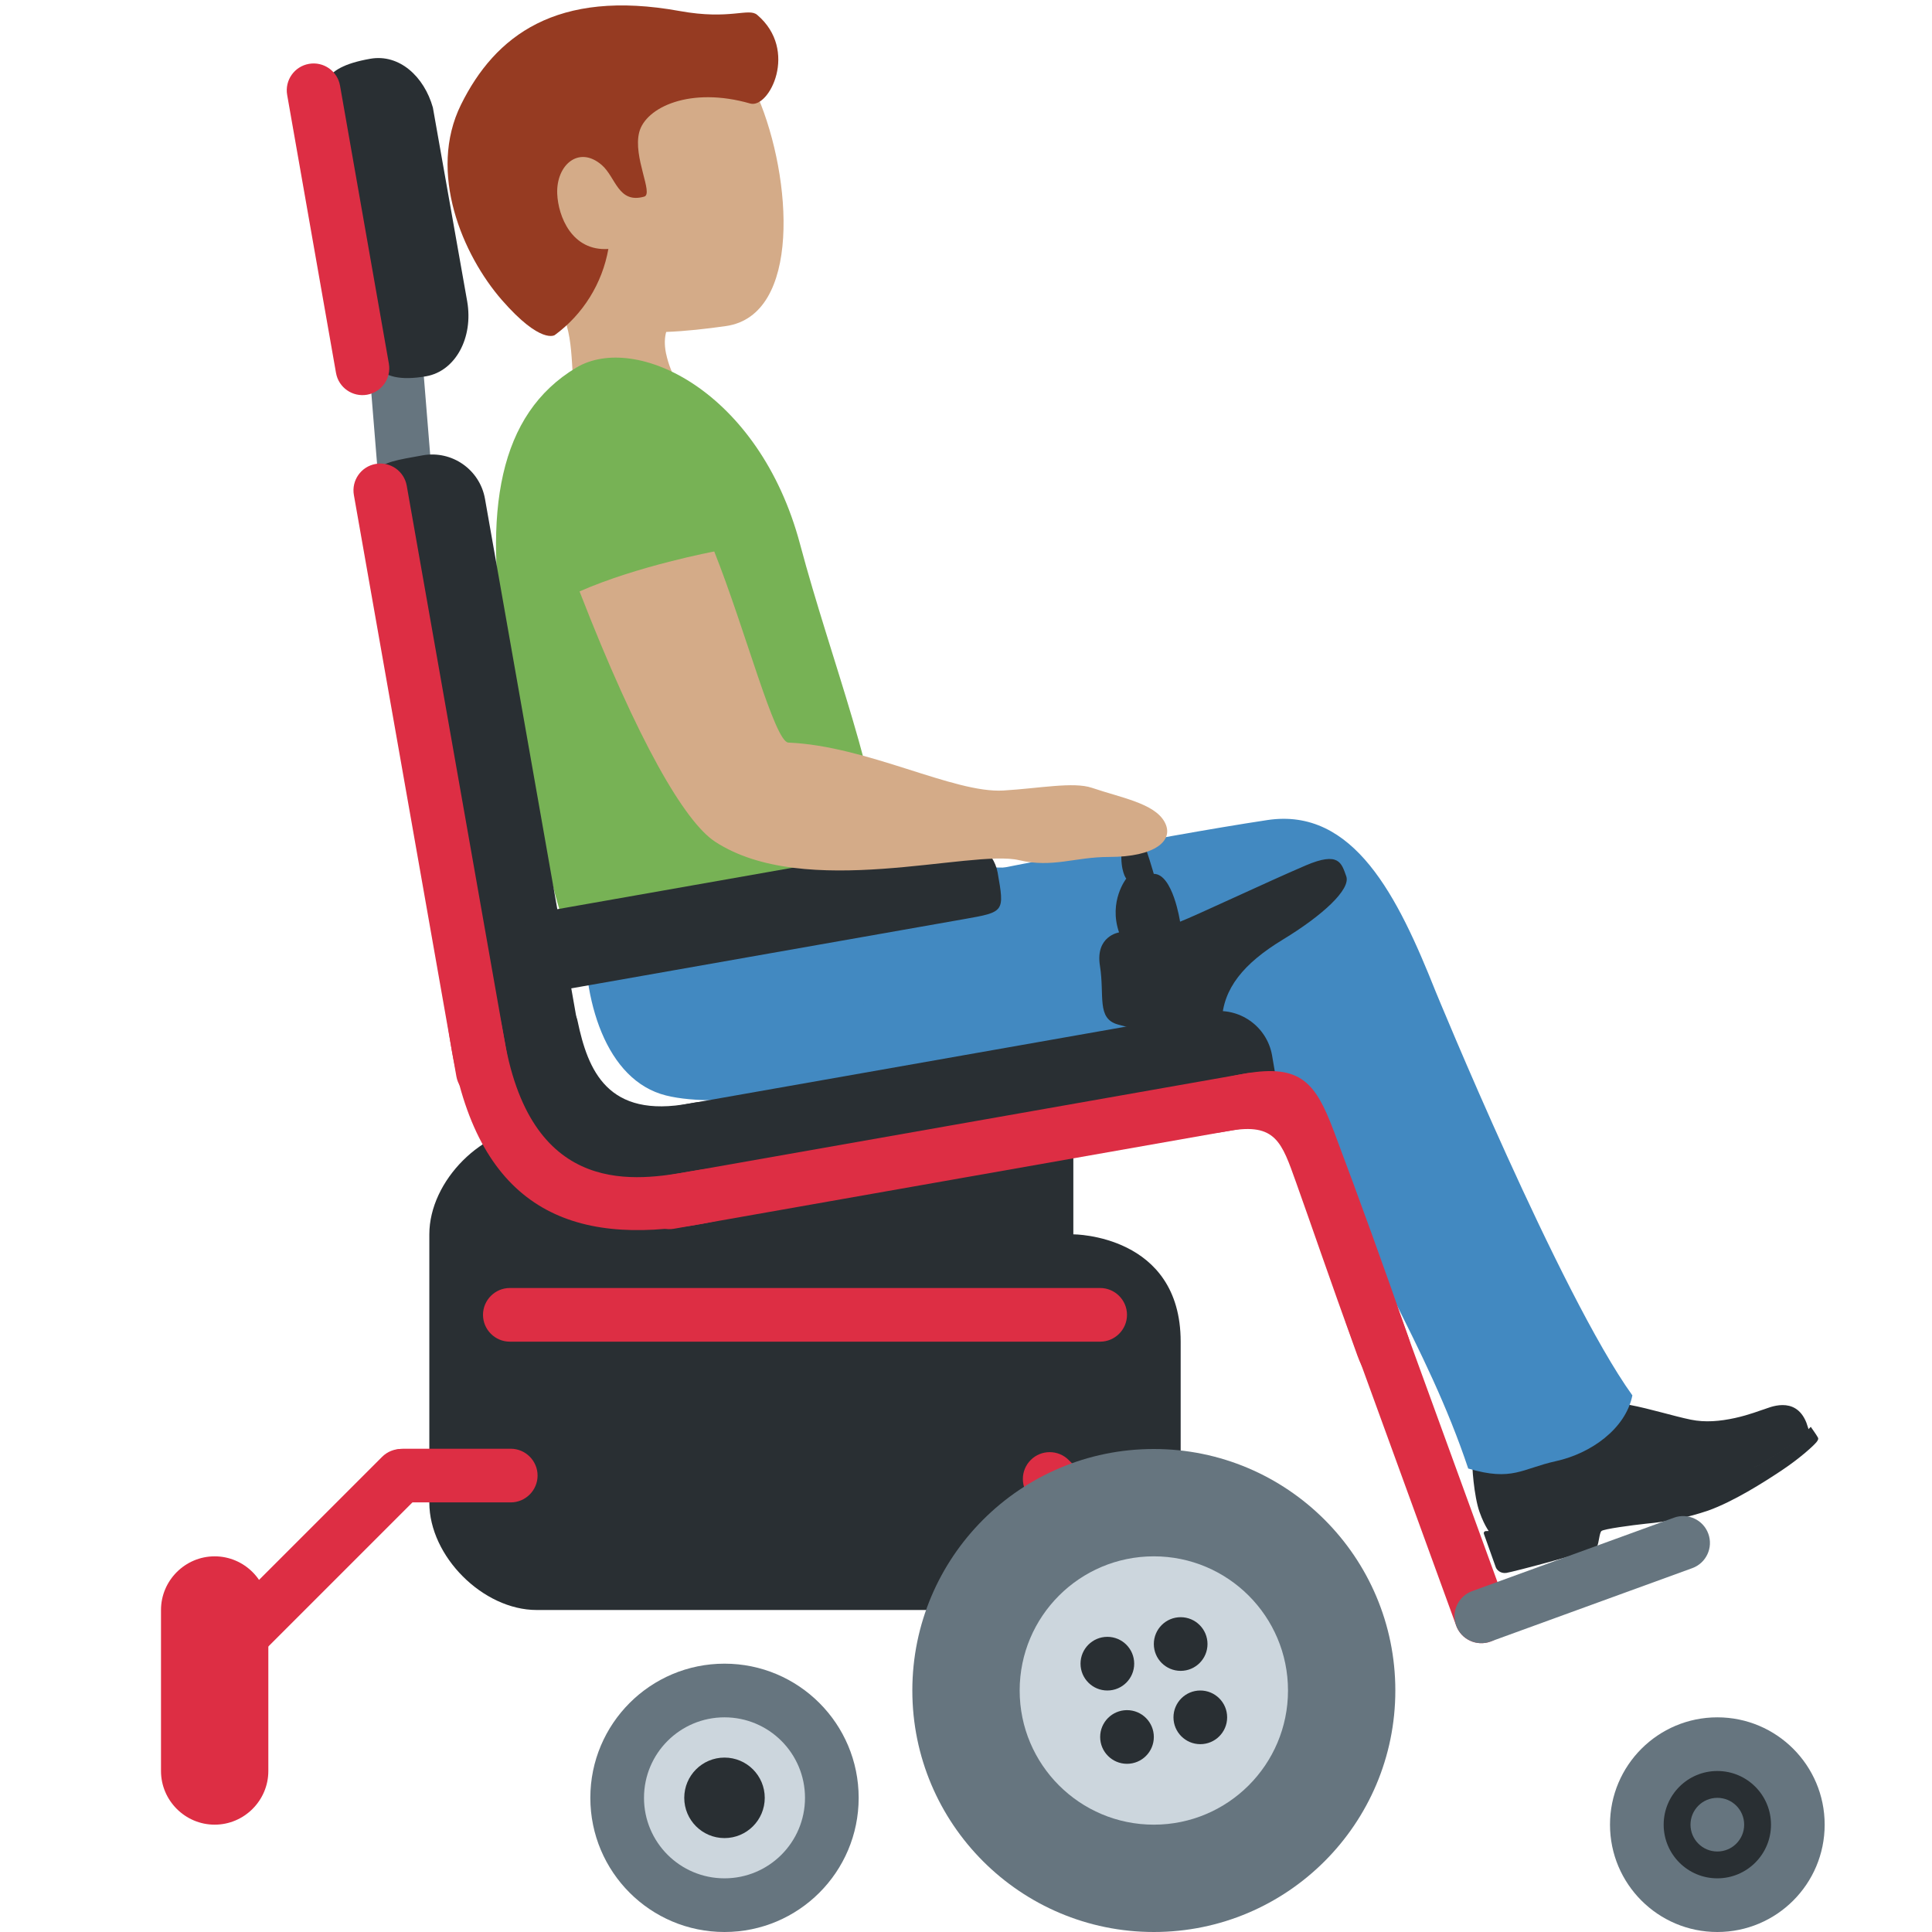
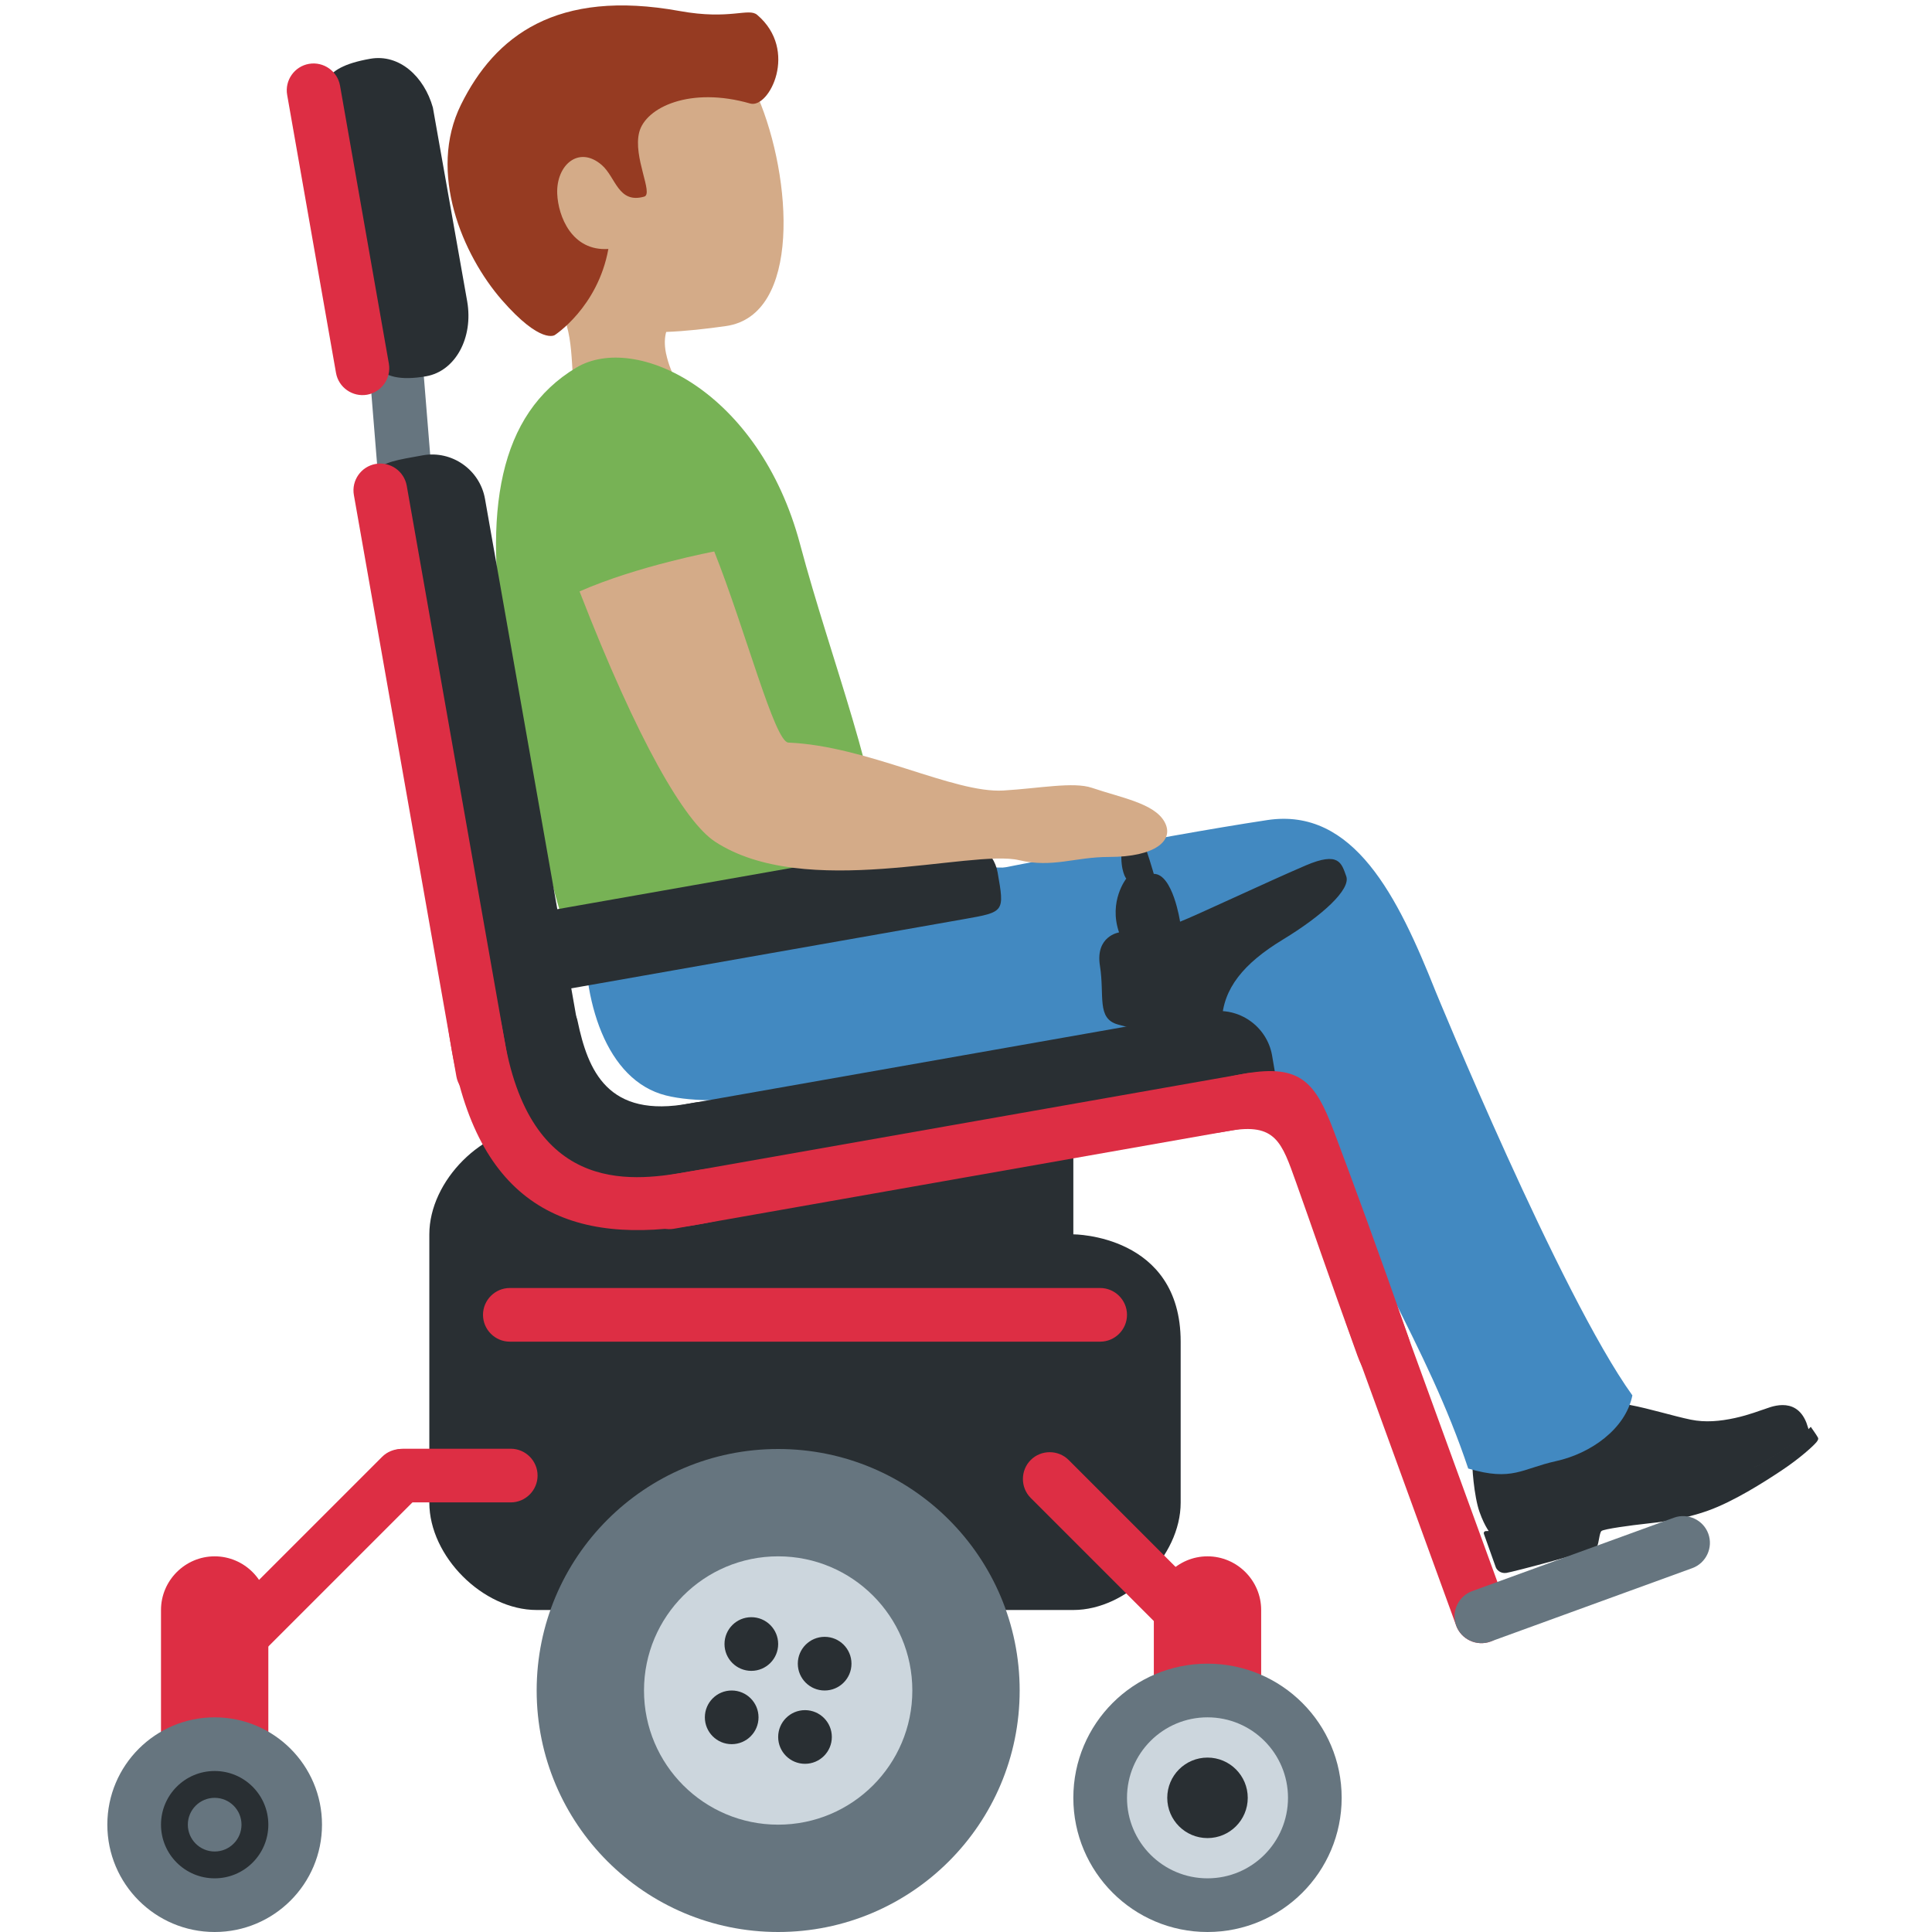
<svg xmlns="http://www.w3.org/2000/svg" viewBox="0 0 36 36">
-   <path fill="#D4AB88" d="M9.993 1.015c1.214-.871 3.488-.718 4.13.795.638 1.502.813 4.067-.598 4.266-1.479.209-3.036.269-3.994-1.066s-.752-3.124.462-3.995" />
-   <path fill="#D4AB88" d="M10.01 5.295c-2.544-1.808 2.238-2.778 2.238-2.778.902-.194.664 1.452 1.29 2.159.431.49-.708 1.096-.708 1.096s-.56.133-.419.817l.002.006c.037.174.107.374.256.627.743 1.253-.866 2.543-1.609 1.287-.294-.497-.352-.985-.382-1.441l-.003-.041c-.043-.679-.036-1.285-.665-1.732" />
-   <path fill="#963B22" d="M8.591 1.948C9.223.671 10.368-.212 12.668.206c.937.17 1.279-.066 1.441.071.778.661.222 1.753-.13 1.652-1.114-.321-1.948.069-2.068.535s.272 1.15.092 1.2c-.486.137-.528-.363-.791-.59-.431-.371-.85.006-.829.535.017.42.272 1.075.953 1.03a2.54 2.54 0 0 1-.998 1.604s-.256.184-.986-.652c-.729-.836-1.389-2.375-.761-3.643" />
-   <path fill="#292F33" d="M27.78 28.583s-.108-.118-.211-.409c-.104-.291-.147-.888-.133-.98s.039-.164.148-.171c.083-.006.768.08 1.145-.039.699-.22.812-.957.812-.957s.46.083.829.152.818.209 1.134.274c.271.056.548.03.823-.03s.485-.147.55-.165c.066-.017.575-.27.782.25l.051.154s-.811.718-2.114 1.182-1.639.152-2.481.452c-.843.3-1.335.287-1.335.287" />
-   <path fill="#292F33" d="M29.757 28.821c.038-.07.043-.253.083-.292s.577-.11.83-.137a5 5 0 0 0 1.158-.244c.471-.168 1.032-.523 1.375-.752s.594-.46.646-.526.026-.078.011-.107-.119-.176-.119-.176-.196.213-.569.459-.754.467-1.458.717a5.7 5.7 0 0 1-1.583.335c-.499.039-1.207.141-1.681.309-.365.13-.66.114-.768.123-.025.002-.04.027-.032.051l.222.623c.014.041.081.121.196.105s1.651-.419 1.689-.488" />
-   <path fill="#4289C1" d="M10.903 17.21c-.069 1.432.391 2.922 1.505 3.202 1.066.268 3.056-.151 3.056-.151s.698.408.531 1.189c-.095.444-.257.67-.201.712.05.038.486-.022.684-.032.528-.027 1.1-.211 2.073-.484.974-.273 1.421-.285 2.481-.577 1.175-.324 1.986-.835 2.33-1.956.293-.956-.277-2.123-1.654-2.63-1.12-.412-4.339-.347-5.539-.231-1.201.118-5.206-.287-5.266.958" />
-   <path fill="#4289C1" d="M28.998 27.225c.646-.143 1.293-.6 1.419-1.224-1.346-1.871-3.671-7.538-3.671-7.538-.695-1.744-1.517-3.426-3.133-3.182-2.081.315-5.629 1.028-5.629 1.028-2.276.329-1.144 1.007-1.778 1.912-.635.903 1.294 1.99 2.786 1.891 2.602-.173 3.877-.453 5.522.846.8 2.306 2.071 4.087 2.844 6.406.826.244.993.004 1.64-.139" />
-   <path fill="#77B255" d="M10.431 16.971c.211.688.149 1.604.515 1.362 1.444-.957 5.521-2.045 5.521-2.045-.049-1.673-.979-3.969-1.559-6.148-.762-2.86-3.067-3.951-4.171-3.289-1.443.865-1.75 2.668-1.308 5.266s.791 4.166 1.002 4.854" />
-   <path fill="#66757F" d="m8.189 10.609-.425-5.242a.5.5 0 0 0-.539-.458.5.5 0 0 0-.458.539l.425 5.242c.022.274.265.48.539.458a.5.5 0 0 0 .458-.539" />
-   <path fill="#292F33" d="M20 21v2s2 0 2 2v3c0 1-1 2-2 2H10c-1 0-2-1-2-2v-5c0-1 1-2 2-2z" />
-   <path fill="#292F33" d="m13.044 22.559 9.848-1.736c.985-.174.985-.174.811-1.158a1 1 0 0 0-1.158-.811l-9.848 1.736a1 1 0 0 0-.811 1.158c.173.985.173.985 1.158.811" />
-   <path fill="#292F33" d="M10.762 19.023c.193.922.557 1.827 2.094 1.537s1.782 1.225.824 1.493c-.958.267-3.252.646-3.921-.446-.668-1.092-.78-2.139-.713-2.606s1.572-.66 1.716.022" />
-   <path fill="#DD2E44" d="m12.558 22.896 10.833-1.91a.5.5 0 0 0 .406-.579.5.5 0 0 0-.579-.406l-10.833 1.91a.5.5 0 0 0-.406.579.5.5 0 0 0 .579.406" />
-   <path fill="#292F33" d="m7.068 9.642 1.736 9.848c.174.985.174.985 1.158.811.542-.096.907-.617.811-1.158L9.037 9.295a1 1 0 0 0-1.158-.811c-.984.173-.984.173-.811 1.158m-.992-7.49.713 4.025c.087.493.168 1.007 1.153.834.542-.096.882-.715.763-1.398l-.639-3.609C7.903 1.425 7.44 1 6.899 1.095c-.985.173-.91.564-.823 1.057" />
-   <path fill="#DD2E44" d="m6.594 9.224 1.91 10.833a.5.5 0 0 0 .579.406.5.5 0 0 0 .406-.579L7.579 9.051a.5.5 0 0 0-.985.173M5.351 1.769l.91 5.18a.5.5 0 0 0 .579.406.5.5 0 0 0 .406-.579l-.91-5.18a.5.5 0 0 0-.985.173" />
-   <path fill="#292F33" d="m10.506 18.441 7.466-1.316c.747-.132.747-.132.617-.869a.757.757 0 0 0-.877-.606l-7.466 1.316a.756.756 0 0 0-.617.869c.13.738.13.738.877.606" />
-   <path fill="#DD2E44" d="M12.877 21.824c-.993.175-2.954.521-3.475-2.433s-1.506-2.781-.985.174 2.237 3.667 4.634 3.245c1.969-.348 1.796-1.333-.174-.986m10.33-1.821c-1.971.34-2.277 1.422-.308 1.07.873-.156.984.212 1.251.958.252.702.611 1.757 1.144 3.23.391 1.082 1.279.603.95-.342a159 159 0 0 0-1.392-3.847c-.338-.895-.613-1.247-1.645-1.069" />
-   <path fill="#DD2E44" d="M25.38 24.01a.5.5 0 0 1 .641.299l2.052 5.638a.5.5 0 0 1-.299.641.5.5 0 0 1-.641-.299l-2.052-5.638a.5.5 0 0 1 .299-.641" />
-   <path fill="#66757F" d="m27.774 30.588 3.759-1.368a.5.5 0 0 0 .299-.641.5.5 0 0 0-.641-.299l-3.759 1.368a.5.5 0 0 0-.299.641.5.5 0 0 0 .641.299" />
-   <path fill="#DD2E44" d="m22.156 30.862-2.95-2.95a.5.5 0 0 1 0-.707.5.5 0 0 1 .707 0l2.95 2.95a.5.5 0 0 1 0 .707.5.5 0 0 1-.707 0M4 34c.55 0 1-.45 1-1v-3c0-.55-.45-1-1-1s-1 .45-1 1v3c0 .55.45 1 1 1" />
-   <path fill="#DD2E44" d="M22.5 34c.55 0 1-.45 1-1v-3c0-.55-.45-1-1-1s-1 .45-1 1v3c0 .55.45 1 1 1M9.517 27.995h-2c-.275 0-.5-.225-.5-.5s.225-.5.5-.5h2c.275 0 .5.225.5.5s-.225.5-.5.5" />
-   <path fill="#DD2E44" d="m4.877 30.803 2.95-2.95a.5.5 0 0 0 0-.707.5.5 0 0 0-.707 0l-2.95 2.95a.5.5 0 0 0 .707.707" />
-   <path fill="#292F33" d="M24.328 16.127c-.742.318-2.05.936-2.339 1.047 0 0-.134-.891-.49-.891 0 0-.134-.468-.223-.668s-.356-.134-.379.245c-.022.379.089.512.089.512s-.334.423-.134 1.002c0 0-.446.067-.356.624.089.557-.067.98.334 1.092.401.111 1.916.535 1.938-.067.022-.601.401-1.069 1.136-1.515s1.27-.936 1.181-1.181c-.088-.244-.133-.467-.757-.2" />
-   <path fill="#DD2E44" d="M9.5 25h11c.275 0 .5-.225.5-.5s-.225-.5-.5-.5h-11c-.275 0-.5.225-.5.5s.225.5.5.5" />
-   <path fill="#D4AB88" d="M13.309 10.276c.579 1.455 1.125 3.55 1.381 3.561 1.473.062 3.079.948 4.006.893.672-.04 1.306-.167 1.651-.05.552.187 1.159.289 1.351.632.195.348-.171.657-1.035.656-.635 0-1.045.208-1.674.06-.896-.21-3.986.754-5.665-.345-.566-.371-1.441-1.871-2.525-4.663 1.084-.477 2.51-.744 2.51-.744" />
-   <circle cx="21.5" cy="31.5" r="4.5" fill="#66757F" />
-   <circle cx="13.5" cy="33.5" r="2.5" fill="#66757F" />
-   <circle cx="32" cy="34" r="2" fill="#66757F" />
-   <circle cx="21.5" cy="31.5" r="2.5" fill="#CCD6DD" />
-   <circle cx="13.5" cy="33.5" r="1.5" fill="#CCD6DD" />
-   <circle cx="32" cy="34" r="1" fill="#292F33" />
+   <path fill="#D4AB88" d="M 9.993,1.015 c 1.214,-0.871 3.488,-0.718 4.13,0.795 c 0.638,1.502 0.813,4.067 -0.598,4.266 c -1.479,0.209 -3.036,0.269 -3.994,-1.066 c -0.959,-1.335 -0.752,-3.124 0.462,-3.995 Z" />
+   <path fill="#D4AB88" d="M 10.01,5.295 c -2.544,-1.808 2.238,-2.778 2.238,-2.778 c 0.902,-0.194 0.664,1.452 1.29,2.159 c 0.431,0.49 -0.708,1.096 -0.708,1.096 s -0.56,0.133 -0.419,0.817 l 0.002,0.006 c 0.037,0.174 0.107,0.374 0.256,0.627 c 0.743,1.253 -0.866,2.543 -1.609,1.287 c -0.294,-0.497 -0.352,-0.985 -0.382,-1.441 l -0.003,-0.041 c -0.043,-0.679 -0.036,-1.285 -0.665,-1.732 Z" />
+   <path fill="#963B22" d="M 8.591,1.948 c 0.632,-1.277 1.777,-2.16 4.077,-1.742 c 0.937,0.17 1.279,-0.066 1.441,0.071 c 0.778,0.661 0.222,1.753 -0.13,1.652 c -1.114,-0.321 -1.948,0.069 -2.068,0.535 s 0.272,1.15 0.092,1.2 c -0.486,0.137 -0.528,-0.363 -0.791,-0.59 c -0.431,-0.371 -0.85,0.006 -0.829,0.535 c 0.017,0.42 0.272,1.075 0.953,1.03 c -0.196,1.086 -0.998,1.604 -0.998,1.604 s -0.256,0.184 -0.986,-0.652 c -0.729,-0.836 -1.389,-2.375 -0.761,-3.643 Z" />
+   <path fill="#292F33" d="M 27.78,28.583 s -0.108,-0.118 -0.211,-0.409 c -0.104,-0.291 -0.147,-0.888 -0.133,-0.98 s 0.039,-0.164 0.148,-0.171 c 0.083,-0.006 0.768,0.08 1.145,-0.039 c 0.699,-0.22 0.812,-0.957 0.812,-0.957 s 0.46,0.083 0.829,0.152 c 0.368,0.069 0.818,0.209 1.134,0.274 c 0.271,0.056 0.548,0.03 0.823,-0.03 s 0.485,-0.147 0.55,-0.165 c 0.066,-0.017 0.575,-0.27 0.782,0.25 l 0.051,0.154 s -0.811,0.718 -2.114,1.182 s -1.639,0.152 -2.481,0.452 c -0.843,0.3 -1.335,0.287 -1.335,0.287 Z" />
+   <path fill="#292F33" d="M 29.757,28.821 c -0.038,0.069 -1.574,0.472 -1.689,0.488 s -0.182,-0.064 -0.196,-0.105 l -0.222,-0.623 c -0.008,-0.024 0.007,-0.049 0.032,-0.051 c 0.108,-0.009 0.403,0.007 0.768,-0.123 c 0.474,-0.168 1.182,-0.27 1.681,-0.309 c 0.401,-0.032 0.88,-0.085 1.583,-0.335 c 0.704,-0.25 1.085,-0.471 1.458,-0.717 s 0.569,-0.459 0.569,-0.459 s 0.104,0.147 0.119,0.176 s 0.041,0.041 -0.011,0.107 s -0.303,0.298 -0.646,0.526 c -0.343,0.229 -0.904,0.584 -1.375,0.752 s -0.905,0.217 -1.158,0.244 s -0.79,0.098 -0.83,0.137 s -0.045,0.222 -0.083,0.292 Z" />
+   <path fill="#4289C1" d="M 10.903,17.21 c 0.06,-1.245 4.065,-0.84 5.266,-0.958 c 1.2,-0.116 4.419,-0.181 5.539,0.231 c 1.377,0.507 1.947,1.674 1.654,2.63 c -0.344,1.121 -1.155,1.632 -2.33,1.956 c -1.06,0.292 -1.507,0.304 -2.481,0.577 c -0.973,0.273 -1.545,0.457 -2.073,0.484 c -0.198,0.01 -0.634,0.07 -0.684,0.032 c -0.056,-0.042 0.106,-0.268 0.201,-0.712 c 0.167,-0.781 -0.531,-1.189 -0.531,-1.189 s -1.99,0.419 -3.056,0.151 c -1.114,-0.28 -1.574,-1.77 -1.505,-3.202 Z" />
+   <path fill="#4289C1" d="M 28.998,27.225 c -0.647,0.143 -0.814,0.383 -1.64,0.139 c -0.773,-2.319 -2.044,-4.1 -2.844,-6.406 c -1.645,-1.299 -2.92,-1.019 -5.522,-0.846 c -1.492,0.099 -3.421,-0.988 -2.786,-1.891 c 0.634,-0.905 -0.498,-1.583 1.778,-1.912 c 0,0 3.548,-0.713 5.629,-1.028 c 1.616,-0.244 2.438,1.438 3.133,3.182 c 0,0 2.325,5.667 3.671,7.538 c -0.126,0.624 -0.773,1.081 -1.419,1.224 Z" />
+   <path fill="#77B255" d="M 10.431,16.971 c -0.211,-0.688 -0.56,-2.256 -1.002,-4.854 s -0.135,-4.401 1.308,-5.266 c 1.104,-0.662 3.409,0.429 4.171,3.289 c 0.58,2.179 1.51,4.475 1.559,6.148 c 0,0 -4.077,1.088 -5.521,2.045 c -0.366,0.242 -0.304,-0.674 -0.515,-1.362 Z" />
+   <path fill="#66757F" d="M 8.189,10.609 c 0.022,0.274 -0.184,0.517 -0.458,0.539 s -0.517,-0.184 -0.539,-0.458 l -0.425,-5.242 c -0.022,-0.274 0.184,-0.517 0.458,-0.539 s 0.517,0.184 0.539,0.458 l 0.425,5.242 Z" />
+   <path fill="#292F33" d="M 20,21 v2 s 2,0 2,2 v3 c 0,1 -1,2 -2,2 h-10 c -1,0 -2,-1 -2,-2 v-5 c 0,-1 1,-2 2,-2 h10 Z" />
+   <path fill="#292F33" d="M 13.044,22.559 c -0.985,0.174 -0.985,0.174 -1.158,-0.811 c -0.096,-0.541 0.269,-1.062 0.811,-1.158 l 9.848,-1.736 c 0.541,-0.096 1.062,0.269 1.158,0.811 c 0.174,0.984 0.174,0.984 -0.811,1.158 l -9.848,1.736 Z" />
+   <path fill="#292F33" d="M 10.762,19.023 c 0.193,0.922 0.557,1.827 2.094,1.537 s 1.782,1.225 0.824,1.493 c -0.958,0.267 -3.252,0.646 -3.921,-0.446 c -0.668,-1.092 -0.78,-2.139 -0.713,-2.606 s 1.572,-0.66 1.716,0.022 Z" />
+   <path fill="#DD2E44" d="M 12.558,22.896 c -0.27,0.048 -0.531,-0.135 -0.579,-0.406 c -0.047,-0.271 0.135,-0.531 0.406,-0.579 l 10.833,-1.91 c 0.271,-0.047 0.531,0.135 0.579,0.406 c 0.047,0.271 -0.135,0.531 -0.406,0.579 l -10.833,1.91 Z" />
+   <path fill="#292F33" d="M 7.068,9.642 c -0.173,-0.985 -0.173,-0.985 0.811,-1.158 c 0.541,-0.096 1.062,0.269 1.158,0.811 l 1.736,9.848 c 0.096,0.541 -0.269,1.062 -0.811,1.158 c -0.984,0.174 -0.984,0.174 -1.158,-0.811 l -1.736,-9.848 ZM 6.076,2.152 l 0.713,4.025 c 0.087,0.493 0.168,1.007 1.153,0.834 c 0.542,-0.096 0.882,-0.715 0.763,-1.398 l -0.639,-3.609 c -0.163,-0.579 -0.626,-1.004 -1.167,-0.909 c -0.985,0.173 -0.91,0.564 -0.823,1.057 Z" />
+   <path fill="#DD2E44" d="M 6.594,9.224 c -0.048,-0.271 0.134,-0.531 0.406,-0.579 c 0.271,-0.047 0.531,0.135 0.579,0.406 l 1.91,10.833 c 0.047,0.271 -0.135,0.531 -0.406,0.579 c -0.271,0.047 -0.531,-0.135 -0.579,-0.406 l -1.91,-10.833 ZM 5.351,1.769 l 0.91,5.18 c 0.048,0.271 0.308,0.453 0.579,0.406 c 0.271,-0.048 0.453,-0.308 0.406,-0.579 l -0.91,-5.18 c -0.048,-0.271 -0.308,-0.453 -0.579,-0.406 s -0.454,0.308 -0.406,0.579 Z" />
+   <path fill="#292F33" d="M 10.506,18.441 c -0.747,0.132 -0.747,0.132 -0.877,-0.606 c -0.071,-0.406 0.206,-0.797 0.617,-0.869 l 7.466,-1.316 c 0.411,-0.072 0.806,0.201 0.877,0.606 c 0.13,0.737 0.13,0.737 -0.617,0.869 l -7.466,1.316 Z" />
+   <path fill="#DD2E44" d="M 12.877,21.824 c 1.97,-0.347 2.143,0.638 0.174,0.986 c -2.397,0.422 -4.113,-0.29 -4.634,-3.245 s 0.464,-3.128 0.985,-0.174 s 2.482,2.608 3.475,2.433 ZM 23.207,20.003 c -1.971,0.34 -2.277,1.422 -0.308,1.07 c 0.873,-0.156 0.984,0.212 1.251,0.958 c 0.252,0.702 0.611,1.757 1.144,3.23 c 0.391,1.082 1.279,0.603 0.95,-0.342 c -0.551,-1.588 -1.061,-2.968 -1.392,-3.847 c -0.338,-0.895 -0.613,-1.247 -1.645,-1.069 Z" />
+   <path fill="#DD2E44" d="M 25.38,24.01 c 0.258,-0.094 0.547,0.04 0.641,0.299 l 2.052,5.638 c 0.094,0.258 -0.04,0.547 -0.299,0.641 c -0.258,0.094 -0.547,-0.04 -0.641,-0.299 l -2.052,-5.638 c -0.094,-0.259 0.041,-0.547 0.299,-0.641 Z" />
+   <path fill="#66757F" d="M 27.774,30.588 c -0.258,0.094 -0.547,-0.041 -0.641,-0.299 c -0.094,-0.259 0.041,-0.547 0.299,-0.641 l 3.759,-1.368 c 0.259,-0.094 0.547,0.041 0.641,0.299 c 0.094,0.259 -0.041,0.547 -0.299,0.641 l -3.759,1.368 Z" />
+   <path fill="#DD2E44" d="M 22.156,30.862 l -2.95,-2.95 c -0.194,-0.194 -0.194,-0.513 0,-0.707 s 0.513,-0.194 0.707,0 l 2.95,2.95 c 0.194,0.194 0.194,0.513 0,0.707 s -0.512,0.194 -0.707,0 ZM 4,34 c 0.55,0 1,-0.45 1,-1 v-3 c 0,-0.55 -0.45,-1 -1,-1 s -1,0.45 -1,1 v3 c 0,0.55 0.45,1 1,1 Z" />
+   <path fill="#DD2E44" d="M 22.5,34 c -0.55,0 -1,-0.45 -1,-1 v-3 c 0,-0.55 0.45,-1 1,-1 s 1,0.45 1,1 v3 c 0,0.55 -0.45,1 -1,1 ZM 9.517,27.995 c 0.275,0 0.5,-0.225 0.5,-0.5 s -0.225,-0.5 -0.5,-0.5 h-2 c -0.275,0 -0.5,0.225 -0.5,0.5 s 0.225,0.5 0.5,0.5 h2 Z" />
+   <path fill="#DD2E44" d="M 4.877,30.803 c -0.195,0.195 -0.513,0.195 -0.707,0 c -0.194,-0.194 -0.194,-0.513 0,-0.707 l 2.95,-2.95 c 0.194,-0.194 0.513,-0.194 0.707,0 s 0.194,0.513 0,0.707 l -2.95,2.95 Z" />
+   <path fill="#292F33" d="M 24.328,16.127 c 0.624,-0.267 0.669,-0.044 0.757,0.2 c 0.089,0.245 -0.446,0.735 -1.181,1.181 s -1.114,0.914 -1.136,1.515 c -0.022,0.602 -1.537,0.178 -1.938,0.067 c -0.401,-0.112 -0.245,-0.535 -0.334,-1.092 c -0.09,-0.557 0.356,-0.624 0.356,-0.624 c -0.2,-0.579 0.134,-1.002 0.134,-1.002 s -0.111,-0.133 -0.089,-0.512 c 0.023,-0.379 0.29,-0.445 0.379,-0.245 s 0.223,0.668 0.223,0.668 c 0.356,0 0.49,0.891 0.49,0.891 c 0.289,-0.111 1.597,-0.729 2.339,-1.047 Z" />
+   <path fill="#DD2E44" d="M 9.5,25 c -0.275,0 -0.5,-0.225 -0.5,-0.5 s 0.225,-0.5 0.5,-0.5 h11 c 0.275,0 0.5,0.225 0.5,0.5 s -0.225,0.5 -0.5,0.5 h-11 Z" />
+   <path fill="#D4AB88" d="M 13.309,10.276 c 0.579,1.455 1.125,3.55 1.381,3.561 c 1.473,0.062 3.079,0.948 4.006,0.893 c 0.672,-0.04 1.306,-0.167 1.651,-0.05 c 0.552,0.187 1.159,0.289 1.351,0.632 c 0.195,0.348 -0.171,0.657 -1.035,0.656 c -0.635,0 -1.045,0.208 -1.674,0.06 c -0.896,-0.21 -3.986,0.754 -5.665,-0.345 c -0.566,-0.371 -1.441,-1.871 -2.525,-4.663 c 1.084,-0.477 2.51,-0.744 2.51,-0.744 Z" />
+   <circle fill="#66757F" cx="14.5" cy="31.5" r="4.5" />
+   <circle fill="#66757F" cx="22.5" cy="33.5" r="2.5" />
+   <circle fill="#66757F" cx="4" cy="34" r="2" />
+   <circle fill="#CCD6DD" cx="14.5" cy="31.5" r="2.5" />
+   <circle fill="#CCD6DD" cx="22.5" cy="33.5" r="1.5" />
+   <circle fill="#292F33" cx="4" cy="34" r="1" />
  <g fill="#292F33">
-     <circle cx="22" cy="30.634" r=".5" />
-     <circle cx="21" cy="32.366" r=".5" />
-     <circle cx="20.634" cy="31" r=".5" />
-     <circle cx="22.366" cy="32" r=".5" />
+     <circle cx="14" cy="30.634" r=".5" />
+     <circle cx="15" cy="32.366" r=".5" />
+     <circle cx="15.366" cy="31" r=".5" />
+     <circle cx="13.634" cy="32" r=".5" />
  </g>
-   <circle cx="13.5" cy="33.5" r=".75" fill="#292F33" />
-   <circle cx="32" cy="34" r=".5" fill="#66757F" />
+   <circle fill="#292F33" cx="22.5" cy="33.5" r=".75" />
+   <circle fill="#66757F" cx="4" cy="34" r=".5" />
</svg>
